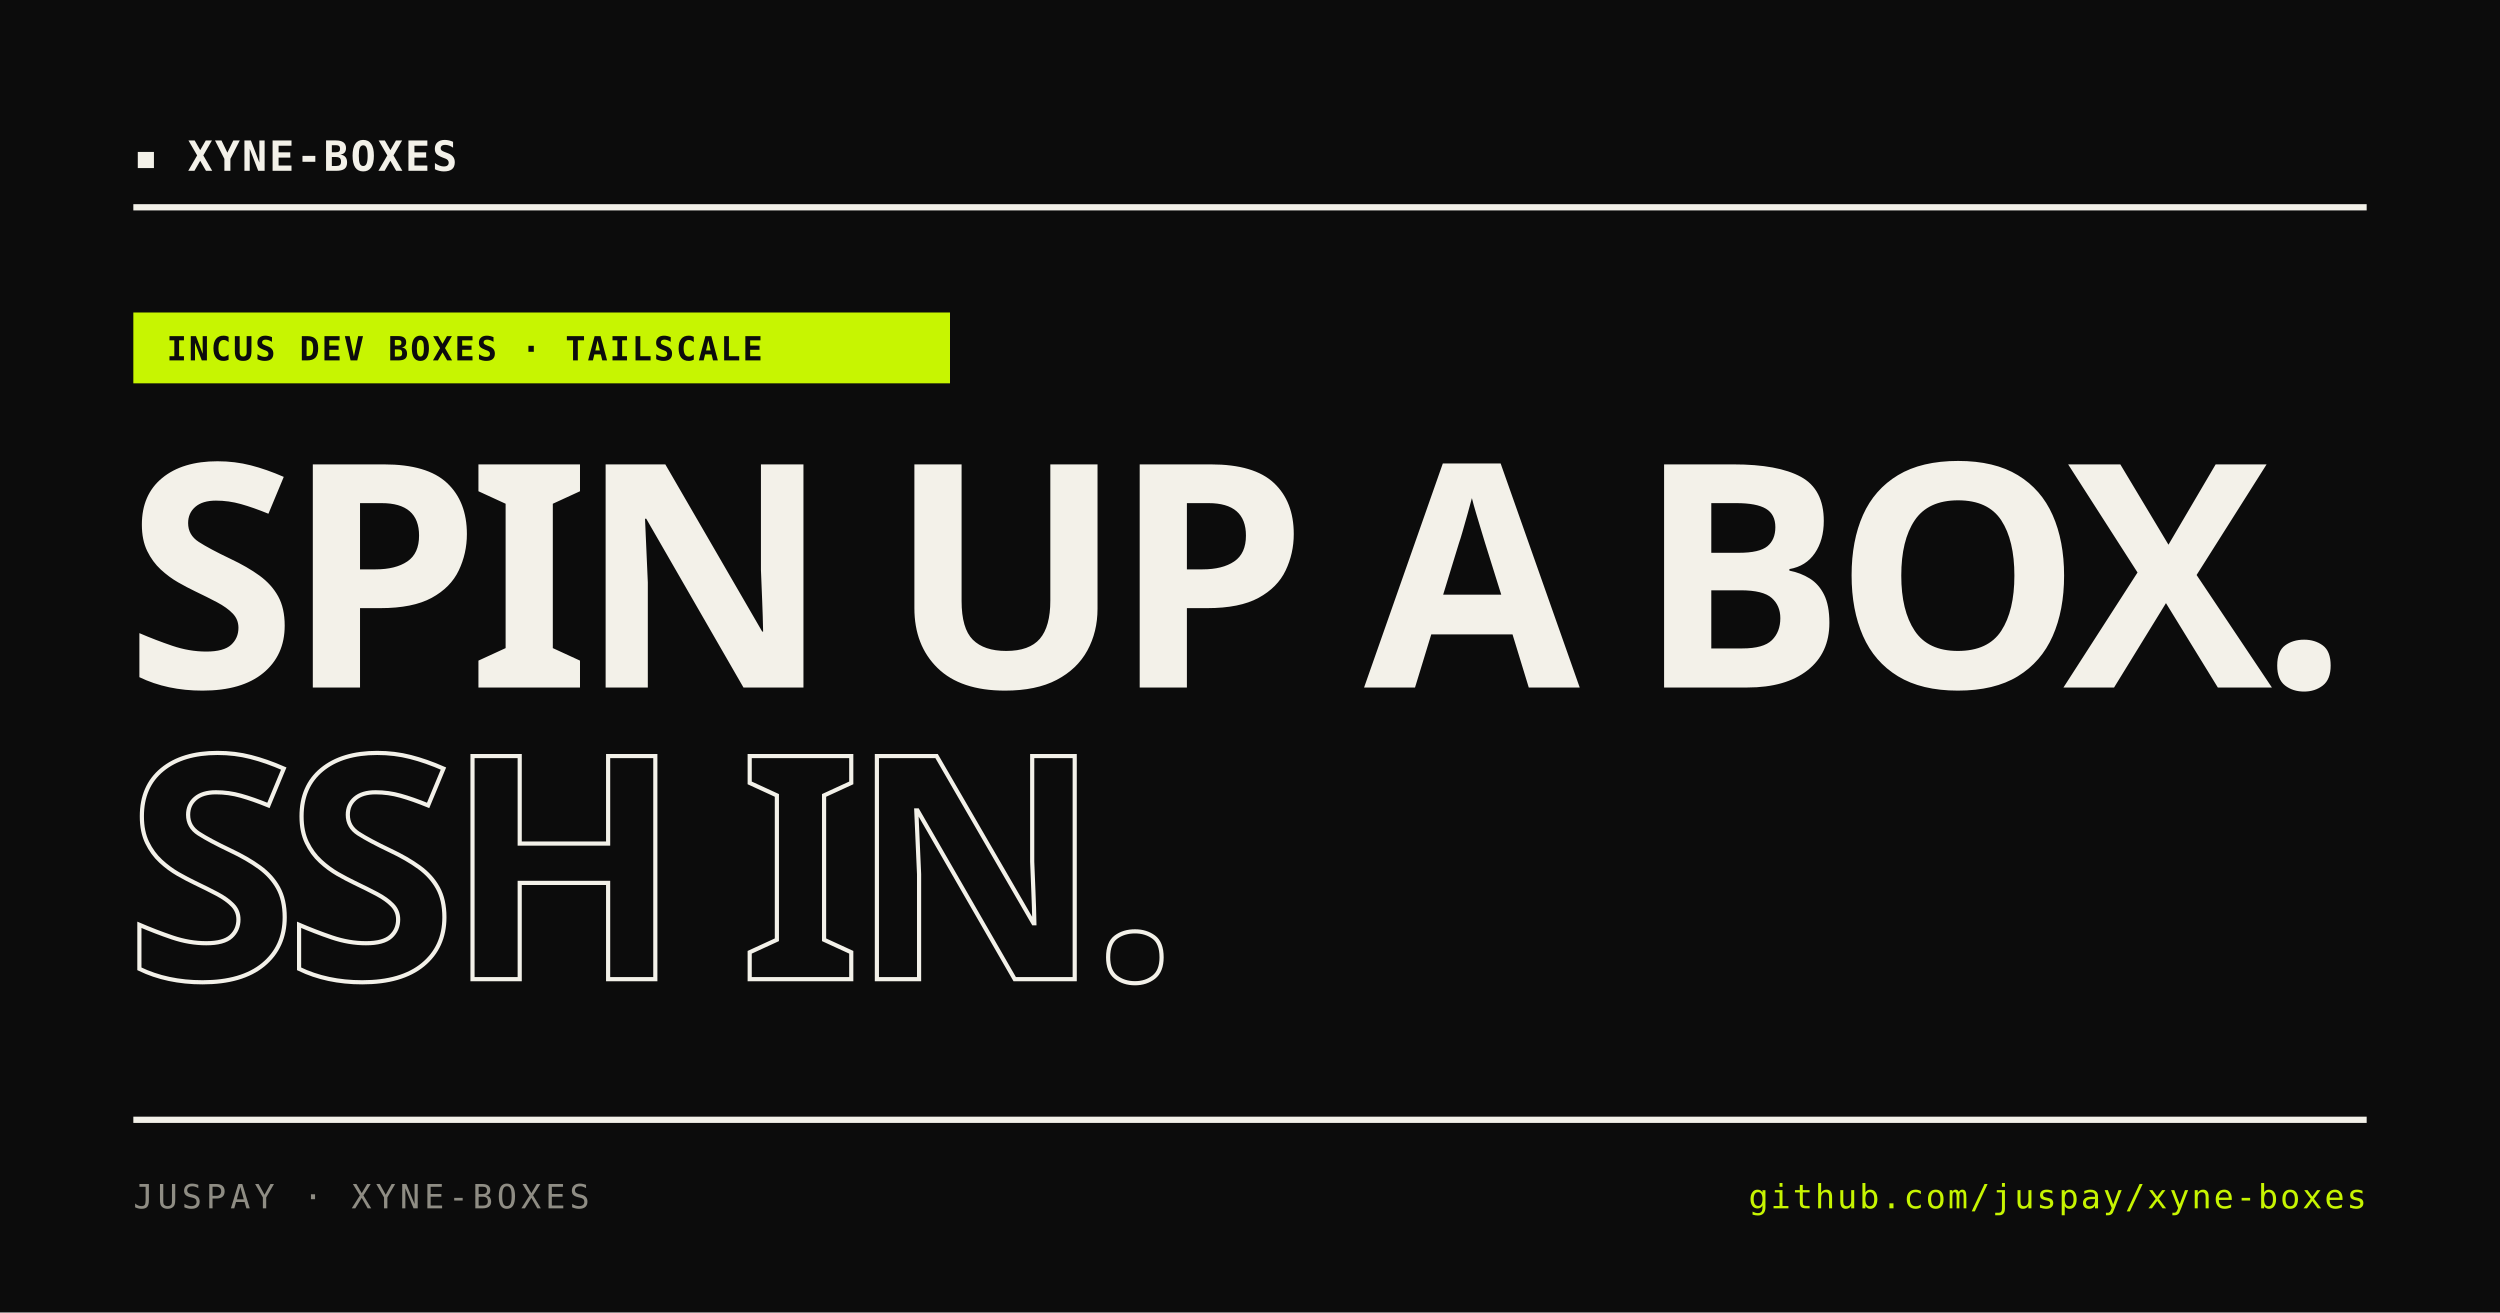
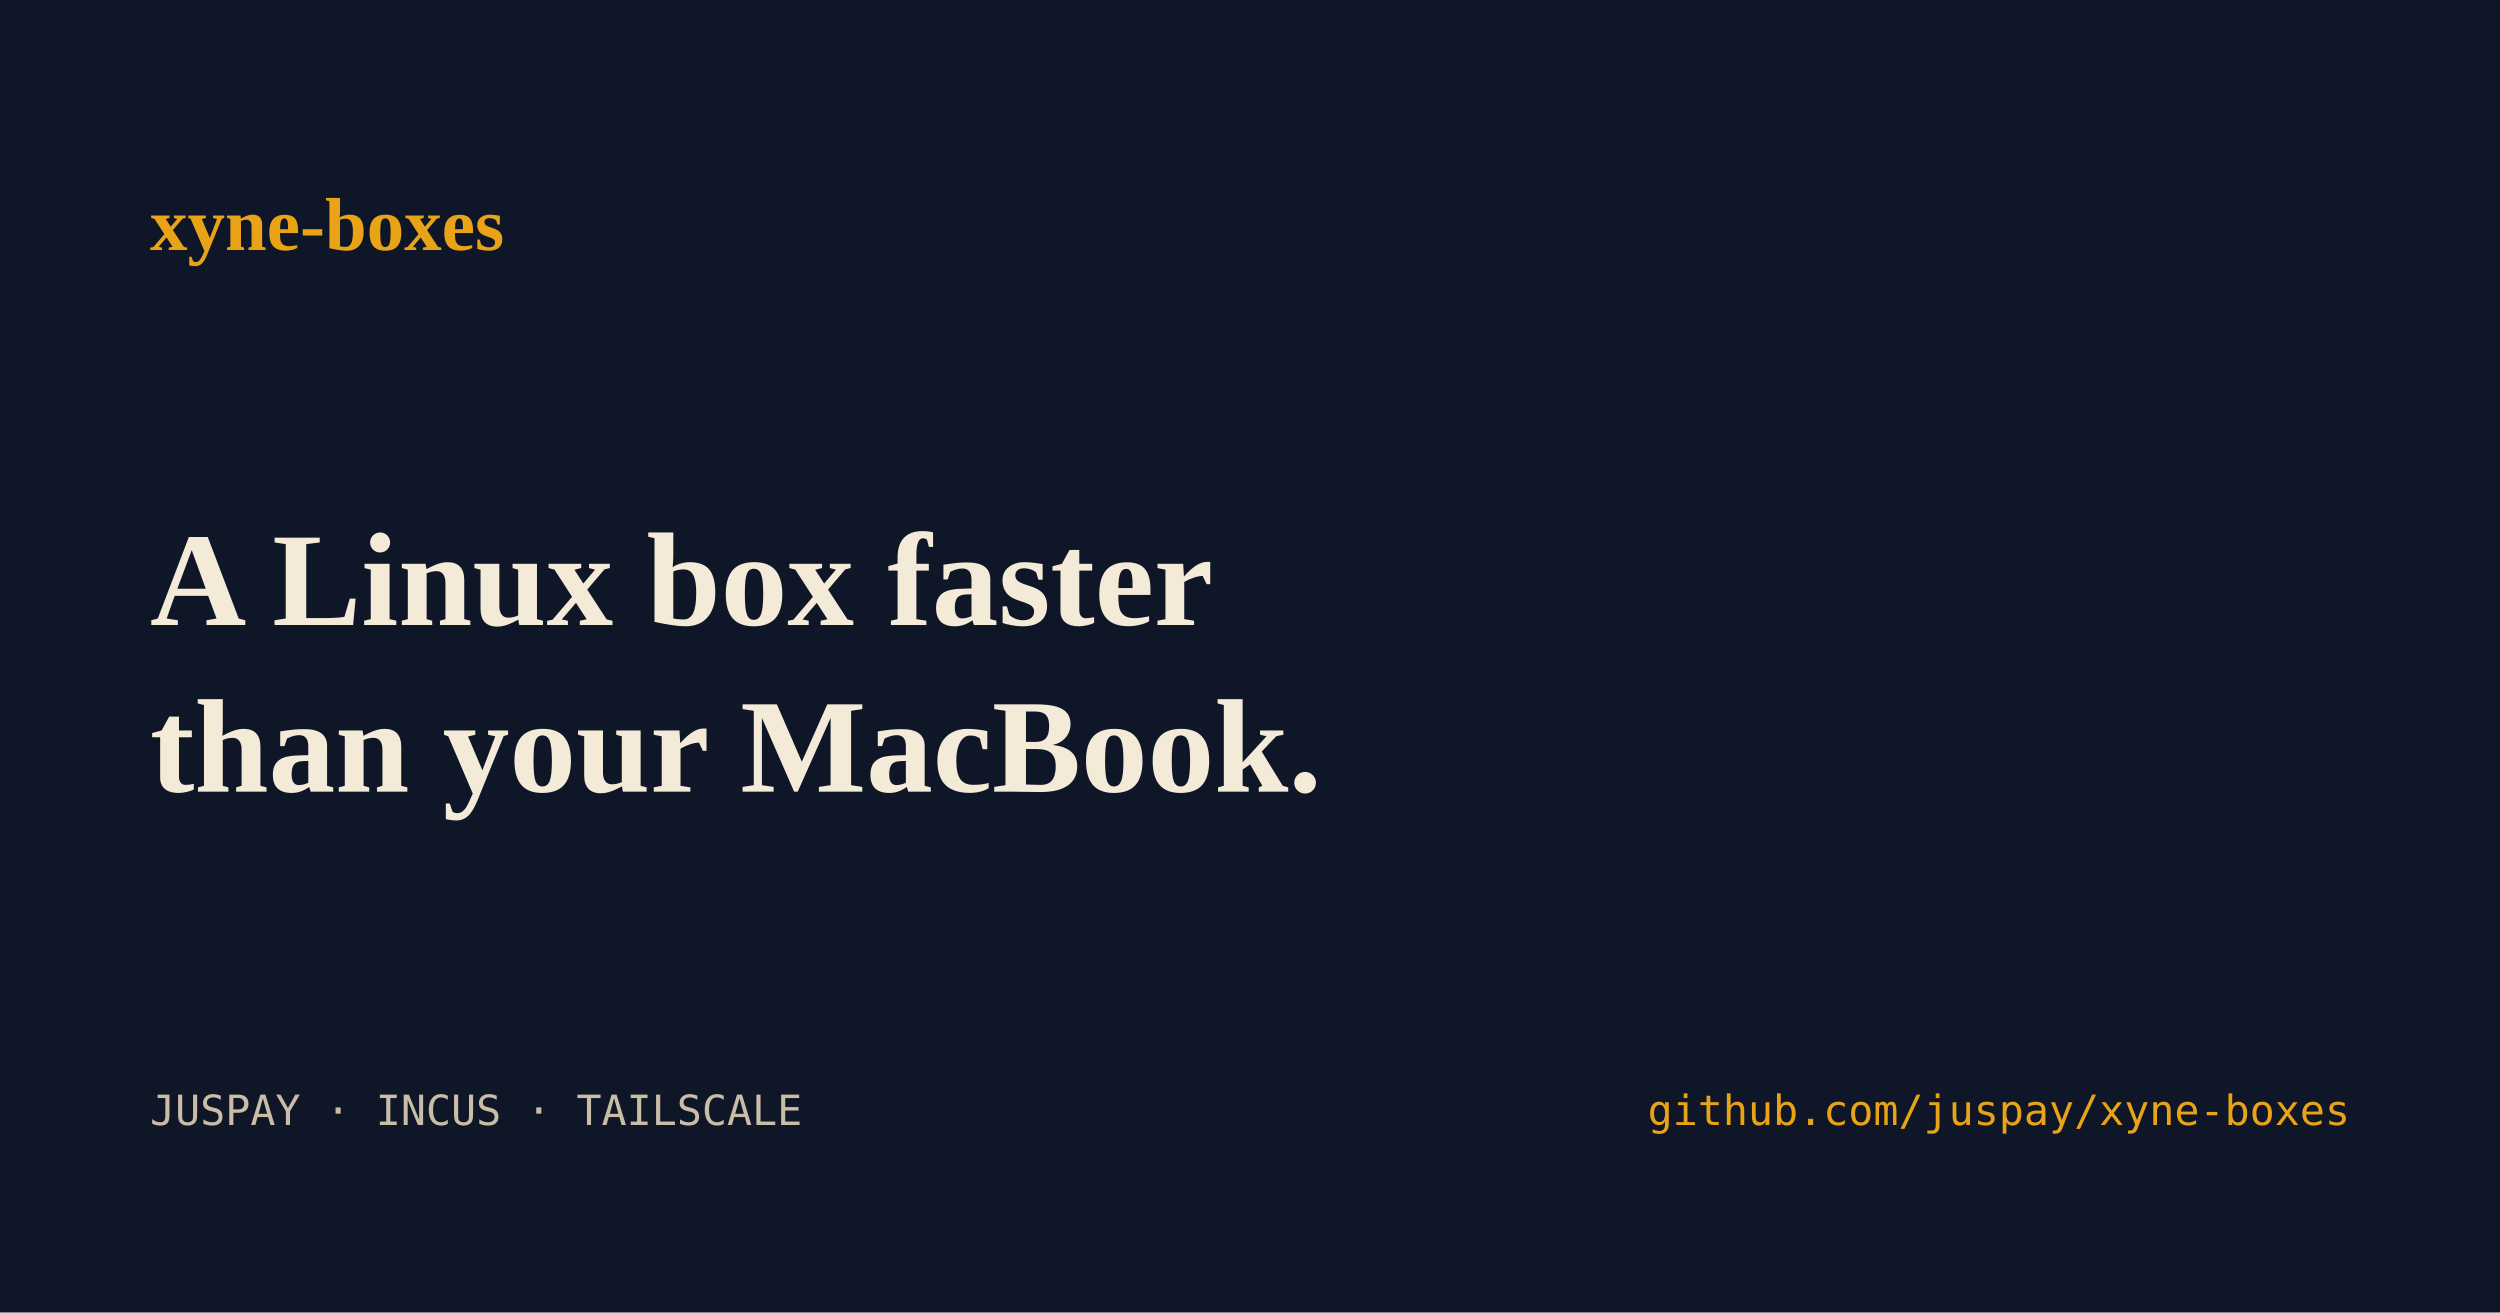
- <svg xmlns="http://www.w3.org/2000/svg" viewBox="0 0 1200 630" width="1200" height="630" role="img" aria-label="xyne-boxes — spin up a box, SSH in">
-   <rect width="1200" height="630" fill="#0c0c0c" />
-   <text x="64" y="82" font-family="'JetBrains Mono', ui-monospace, Menlo, monospace" font-size="20" font-weight="700" letter-spacing="1" fill="#f3f1e9">▪ XYNE-BOXES</text>
-   <rect x="64" y="98" width="1072" height="3" fill="#f3f1e9" />
-   <rect x="64" y="150" width="392" height="34" fill="#c7f501" />
-   <text x="80" y="173" font-family="'JetBrains Mono', ui-monospace, Menlo, monospace" font-size="16" font-weight="700" letter-spacing="1" fill="#0c0c0c">INCUS DEV BOXES · TAILSCALE</text>
-   <text x="60" y="330" font-family="'Space Grotesk', system-ui, sans-serif" font-size="150" font-weight="700" letter-spacing="-6" fill="#f3f1e9">SPIN UP A BOX.</text>
-   <text x="60" y="470" font-family="'Space Grotesk', system-ui, sans-serif" font-size="150" font-weight="700" letter-spacing="-6" fill="none" stroke="#f3f1e9" stroke-width="2">SSH IN.</text>
-   <rect x="64" y="536" width="1072" height="3" fill="#f3f1e9" />
-   <text x="64" y="580" font-family="'JetBrains Mono', ui-monospace, Menlo, monospace" font-size="16" letter-spacing="2" fill="#8f8d84">JUSPAY · XYNE-BOXES</text>
-   <text x="1136" y="580" text-anchor="end" font-family="'JetBrains Mono', ui-monospace, Menlo, monospace" font-size="16" letter-spacing="1" fill="#c7f501">github.com/juspay/xyne-boxes</text>
+ <svg xmlns="http://www.w3.org/2000/svg" viewBox="0 0 1200 630" width="1200" height="630" role="img" aria-label="xyne-boxes — a Linux box faster than your MacBook">
+   <rect width="1200" height="630" fill="#0e1628" />
+   <text x="72" y="120" font-family="Newsreader, Times New Roman, serif" font-size="36" font-weight="600" fill="#e8a317">xyne-boxes</text>
+   <text x="72" y="300" font-family="Newsreader, Times New Roman, serif" font-size="64" font-weight="600" fill="#f3ead8">A Linux box faster</text>
+   <text x="72" y="380" font-family="Newsreader, Times New Roman, serif" font-size="64" font-weight="600" fill="#f3ead8">than your MacBook.</text>
+   <text x="72" y="540" font-family="'IBM Plex Mono', ui-monospace, Menlo, monospace" font-size="20" fill="#c9bda6">JUSPAY · INCUS · TAILSCALE</text>
+   <text x="1128" y="540" text-anchor="end" font-family="'IBM Plex Mono', ui-monospace, Menlo, monospace" font-size="20" fill="#e8a317">github.com/juspay/xyne-boxes</text>
</svg>
